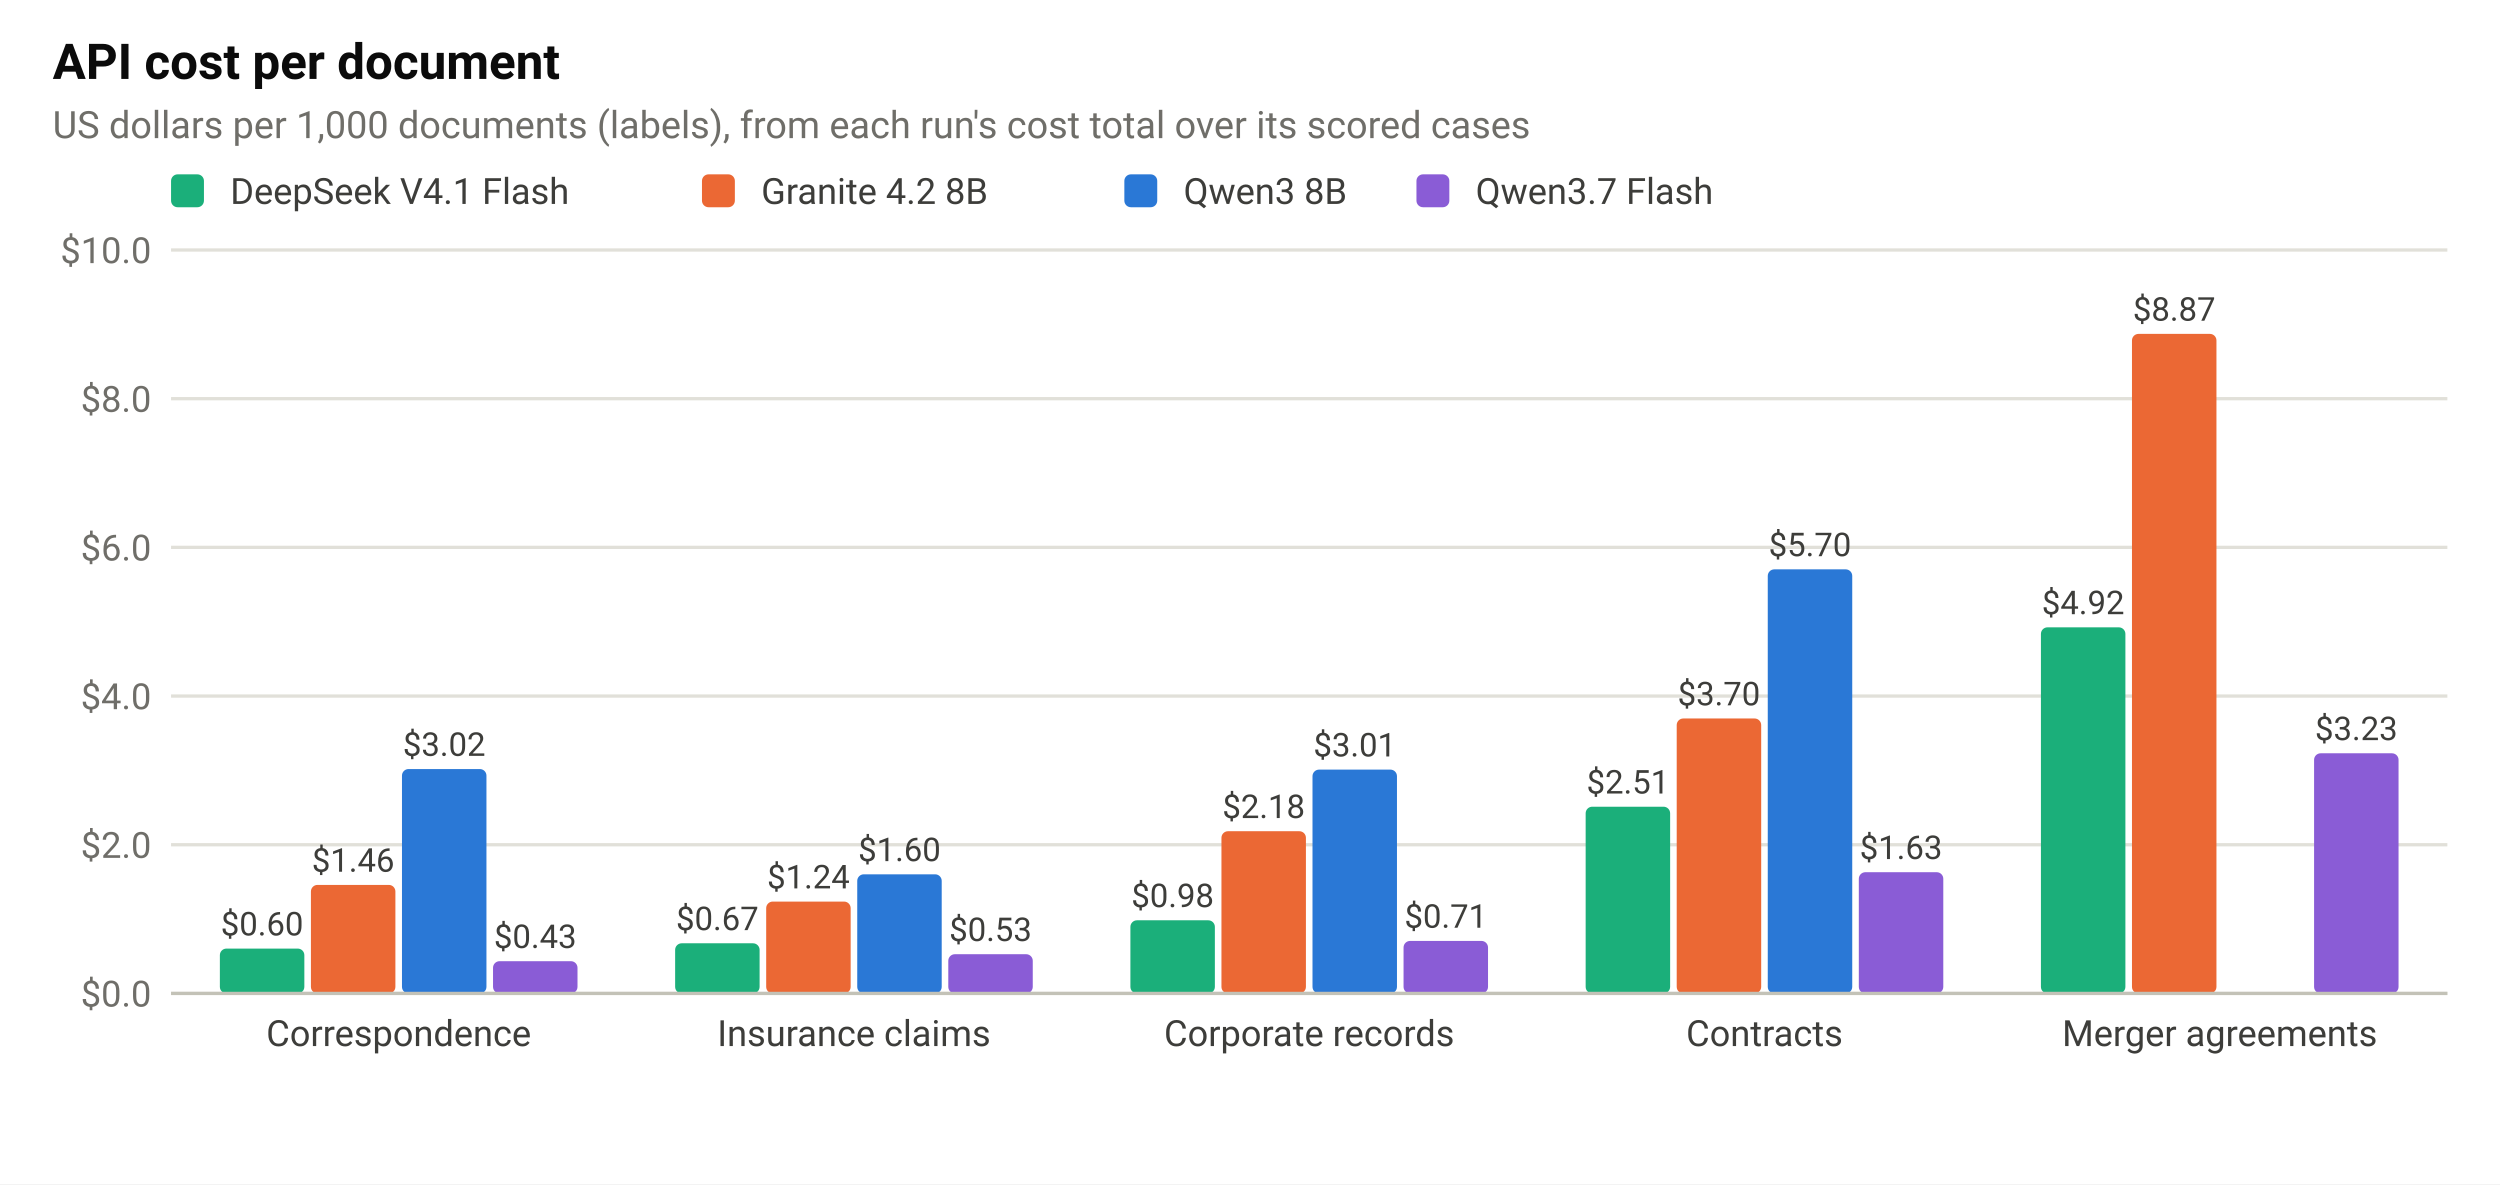
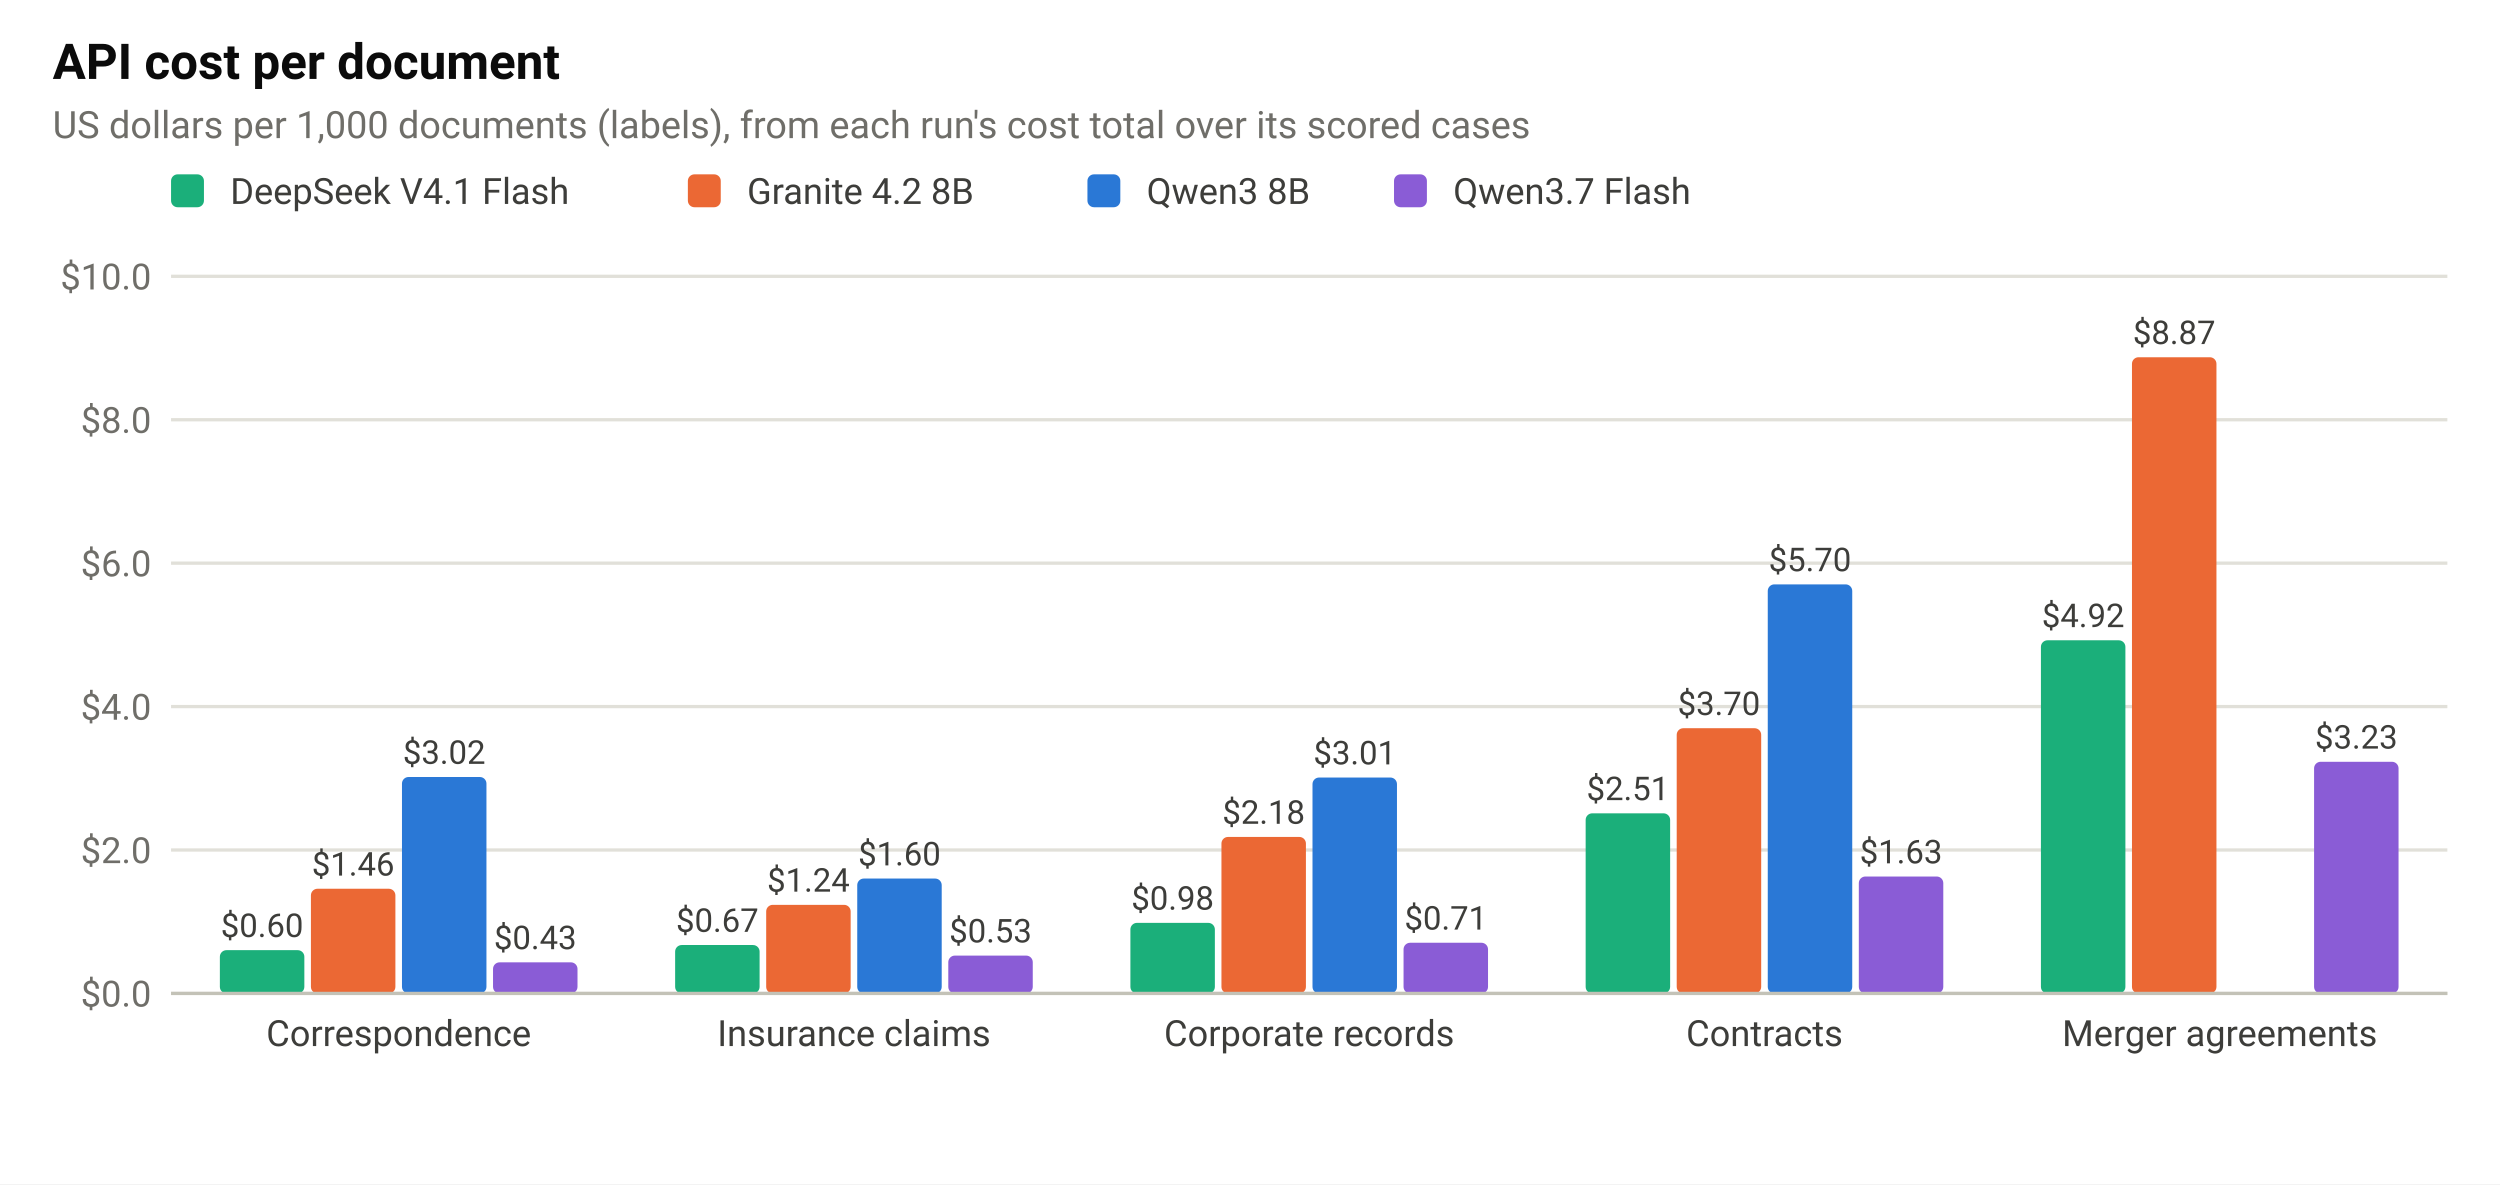
<svg xmlns="http://www.w3.org/2000/svg" width="760" height="360" viewBox="0 0 760 360" font-family="system-ui,-apple-system,'Segoe UI',Roboto,sans-serif" role="img">
  <rect width="760" height="360" fill="#ffffff" />
  <text x="16" y="24" font-size="15" font-weight="600" fill="#0b0b0b">API cost per document</text>
  <text x="16" y="42" font-size="11.5" fill="#6f6e69">US dollars per 1,000 documents (labels), from each run's cost total over its scored cases</text>
  <line x1="52" x2="744" y1="302" y2="302" stroke="#e1e0d9" />
  <text x="46" y="306" font-size="11" fill="#6f6e69" text-anchor="end">$0.0</text>
-   <line x1="52" x2="744" y1="256.8" y2="256.8" stroke="#e1e0d9" />
-   <text x="46" y="260.8" font-size="11" fill="#6f6e69" text-anchor="end">$2.0</text>
-   <line x1="52" x2="744" y1="211.6" y2="211.6" stroke="#e1e0d9" />
-   <text x="46" y="215.6" font-size="11" fill="#6f6e69" text-anchor="end">$4.0</text>
-   <line x1="52" x2="744" y1="166.4" y2="166.4" stroke="#e1e0d9" />
-   <text x="46" y="170.4" font-size="11" fill="#6f6e69" text-anchor="end">$6.0</text>
-   <line x1="52" x2="744" y1="121.2" y2="121.2" stroke="#e1e0d9" />
-   <text x="46" y="125.2" font-size="11" fill="#6f6e69" text-anchor="end">$8.0</text>
-   <line x1="52" x2="744" y1="76" y2="76" stroke="#e1e0d9" />
-   <text x="46" y="80" font-size="11" fill="#6f6e69" text-anchor="end">$10.0</text>
+   <line x1="52" x2="744" y1="258.4" y2="258.4" stroke="#e1e0d9" />
+   <text x="46" y="262.4" font-size="11" fill="#6f6e69" text-anchor="end">$2.0</text>
+   <line x1="52" x2="744" y1="214.8" y2="214.8" stroke="#e1e0d9" />
+   <text x="46" y="218.8" font-size="11" fill="#6f6e69" text-anchor="end">$4.0</text>
+   <line x1="52" x2="744" y1="171.2" y2="171.2" stroke="#e1e0d9" />
+   <text x="46" y="175.2" font-size="11" fill="#6f6e69" text-anchor="end">$6.0</text>
+   <line x1="52" x2="744" y1="127.6" y2="127.6" stroke="#e1e0d9" />
+   <text x="46" y="131.6" font-size="11" fill="#6f6e69" text-anchor="end">$8.0</text>
+   <line x1="52" x2="744" y1="84" y2="84" stroke="#e1e0d9" />
+   <text x="46" y="88" font-size="11" fill="#6f6e69" text-anchor="end">$10.0</text>
  <rect x="52" y="53" width="10" height="10" rx="2" fill="#1baf7a" />
  <text x="70" y="62" font-size="11" fill="#3d3d3a" text-anchor="start">DeepSeek V4.1 Flash</text>
-   <rect x="213.4" y="53" width="10" height="10" rx="2" fill="#eb6834" />
-   <text x="231.4" y="62" font-size="11" fill="#3d3d3a" text-anchor="start">Granite 4.2 8B</text>
-   <rect x="341.8" y="53" width="10" height="10" rx="2" fill="#2a78d6" />
-   <text x="359.8" y="62" font-size="11" fill="#3d3d3a" text-anchor="start">Qwen3 8B</text>
-   <rect x="430.6" y="53" width="10" height="10" rx="2" fill="#8a5cd6" />
-   <text x="448.6" y="62" font-size="11" fill="#3d3d3a" text-anchor="start">Qwen3.7 Flash</text>
-   <rect x="66.84" y="288.37" width="25.68" height="13.63" fill="#1baf7a" rx="2" />
-   <text x="79.68" y="284.37" font-size="10" fill="#3d3d3a" text-anchor="middle">$0.60</text>
-   <rect x="94.52" y="269.01" width="25.68" height="32.99" fill="#eb6834" rx="2" />
-   <text x="107.36" y="265.01" font-size="10" fill="#3d3d3a" text-anchor="middle">$1.46</text>
-   <rect x="122.2" y="233.79" width="25.68" height="68.21" fill="#2a78d6" rx="2" />
-   <text x="135.04" y="229.79" font-size="10" fill="#3d3d3a" text-anchor="middle">$3.02</text>
-   <rect x="149.88" y="292.2" width="25.68" height="9.8" fill="#8a5cd6" rx="2" />
-   <text x="162.72" y="288.2" font-size="10" fill="#3d3d3a" text-anchor="middle">$0.43</text>
+   <rect x="209.11" y="53" width="10" height="10" rx="2" fill="#eb6834" />
+   <text x="227.11" y="62" font-size="11" fill="#3d3d3a" text-anchor="start">Granite 4.2 8B</text>
+   <rect x="330.58" y="53" width="10" height="10" rx="2" fill="#2a78d6" />
+   <text x="348.58" y="62" font-size="11" fill="#3d3d3a" text-anchor="start">Qwen3 8B</text>
+   <rect x="423.78" y="53" width="10" height="10" rx="2" fill="#8a5cd6" />
+   <text x="441.78" y="62" font-size="11" fill="#3d3d3a" text-anchor="start">Qwen3.7 Flash</text>
+   <rect x="66.84" y="288.85" width="25.68" height="13.15" fill="#1baf7a" rx="2" />
+   <text x="79.68" y="284.85" font-size="10" fill="#3d3d3a" text-anchor="middle">$0.60</text>
+   <rect x="94.52" y="270.18" width="25.68" height="31.82" fill="#eb6834" rx="2" />
+   <text x="107.36" y="266.18" font-size="10" fill="#3d3d3a" text-anchor="middle">$1.46</text>
+   <rect x="122.2" y="236.21" width="25.68" height="65.79" fill="#2a78d6" rx="2" />
+   <text x="135.04" y="232.21" font-size="10" fill="#3d3d3a" text-anchor="middle">$3.02</text>
+   <rect x="149.88" y="292.55" width="25.68" height="9.45" fill="#8a5cd6" rx="2" />
+   <text x="162.72" y="288.55" font-size="10" fill="#3d3d3a" text-anchor="middle">$0.43</text>
  <text x="121.2" y="318" font-size="11" fill="#3d3d3a" text-anchor="middle">Correspondence</text>
-   <rect x="205.24" y="286.76" width="25.68" height="15.24" fill="#1baf7a" rx="2" />
-   <text x="218.08" y="282.76" font-size="10" fill="#3d3d3a" text-anchor="middle">$0.67</text>
-   <rect x="232.92" y="274.08" width="25.68" height="27.92" fill="#eb6834" rx="2" />
-   <text x="245.76" y="270.08" font-size="10" fill="#3d3d3a" text-anchor="middle">$1.24</text>
-   <rect x="260.6" y="265.79" width="25.68" height="36.21" fill="#2a78d6" rx="2" />
-   <text x="273.44" y="261.79" font-size="10" fill="#3d3d3a" text-anchor="middle">$1.60</text>
-   <rect x="288.28" y="290.08" width="25.68" height="11.92" fill="#8a5cd6" rx="2" />
-   <text x="301.12" y="286.08" font-size="10" fill="#3d3d3a" text-anchor="middle">$0.53</text>
+   <rect x="205.24" y="287.29" width="25.68" height="14.71" fill="#1baf7a" rx="2" />
+   <text x="218.08" y="283.29" font-size="10" fill="#3d3d3a" text-anchor="middle">$0.67</text>
+   <rect x="232.92" y="275.07" width="25.68" height="26.93" fill="#eb6834" rx="2" />
+   <text x="245.76" y="271.07" font-size="10" fill="#3d3d3a" text-anchor="middle">$1.24</text>
+   <rect x="260.6" y="267.08" width="25.68" height="34.92" fill="#2a78d6" rx="2" />
+   <text x="273.44" y="263.08" font-size="10" fill="#3d3d3a" text-anchor="middle">$1.60</text>
+   <rect x="288.28" y="290.5" width="25.68" height="11.5" fill="#8a5cd6" rx="2" />
+   <text x="301.12" y="286.5" font-size="10" fill="#3d3d3a" text-anchor="middle">$0.53</text>
  <text x="259.6" y="318" font-size="11" fill="#3d3d3a" text-anchor="middle">Insurance claims</text>
-   <rect x="343.64" y="279.77" width="25.68" height="22.23" fill="#1baf7a" rx="2" />
-   <text x="356.48" y="275.77" font-size="10" fill="#3d3d3a" text-anchor="middle">$0.98</text>
-   <rect x="371.32" y="252.69" width="25.68" height="49.31" fill="#eb6834" rx="2" />
-   <text x="384.16" y="248.69" font-size="10" fill="#3d3d3a" text-anchor="middle">$2.18</text>
-   <rect x="399" y="233.96" width="25.68" height="68.04" fill="#2a78d6" rx="2" />
-   <text x="411.84" y="229.96" font-size="10" fill="#3d3d3a" text-anchor="middle">$3.01</text>
-   <rect x="426.68" y="286.04" width="25.68" height="15.96" fill="#8a5cd6" rx="2" />
-   <text x="439.52" y="282.04" font-size="10" fill="#3d3d3a" text-anchor="middle">$0.71</text>
+   <rect x="343.64" y="280.55" width="25.68" height="21.45" fill="#1baf7a" rx="2" />
+   <text x="356.48" y="276.55" font-size="10" fill="#3d3d3a" text-anchor="middle">$0.98</text>
+   <rect x="371.32" y="254.43" width="25.68" height="47.57" fill="#eb6834" rx="2" />
+   <text x="384.16" y="250.43" font-size="10" fill="#3d3d3a" text-anchor="middle">$2.18</text>
+   <rect x="399" y="236.37" width="25.68" height="65.63" fill="#2a78d6" rx="2" />
+   <text x="411.84" y="232.37" font-size="10" fill="#3d3d3a" text-anchor="middle">$3.01</text>
+   <rect x="426.68" y="286.6" width="25.68" height="15.4" fill="#8a5cd6" rx="2" />
+   <text x="439.52" y="282.6" font-size="10" fill="#3d3d3a" text-anchor="middle">$0.71</text>
  <text x="398" y="318" font-size="11" fill="#3d3d3a" text-anchor="middle">Corporate records</text>
-   <rect x="482.04" y="245.24" width="25.68" height="56.76" fill="#1baf7a" rx="2" />
-   <text x="494.88" y="241.24" font-size="10" fill="#3d3d3a" text-anchor="middle">$2.51</text>
-   <rect x="509.72" y="218.42" width="25.68" height="83.58" fill="#eb6834" rx="2" />
-   <text x="522.56" y="214.42" font-size="10" fill="#3d3d3a" text-anchor="middle">$3.70</text>
-   <rect x="537.4" y="173.08" width="25.68" height="128.92" fill="#2a78d6" rx="2" />
-   <text x="550.24" y="169.08" font-size="10" fill="#3d3d3a" text-anchor="middle">$5.70</text>
-   <rect x="565.08" y="265.15" width="25.68" height="36.85" fill="#8a5cd6" rx="2" />
-   <text x="577.92" y="261.15" font-size="10" fill="#3d3d3a" text-anchor="middle">$1.63</text>
+   <rect x="482.04" y="247.25" width="25.68" height="54.75" fill="#1baf7a" rx="2" />
+   <text x="494.88" y="243.25" font-size="10" fill="#3d3d3a" text-anchor="middle">$2.51</text>
+   <rect x="509.72" y="221.38" width="25.68" height="80.62" fill="#eb6834" rx="2" />
+   <text x="522.56" y="217.38" font-size="10" fill="#3d3d3a" text-anchor="middle">$3.70</text>
+   <rect x="537.4" y="177.65" width="25.68" height="124.35" fill="#2a78d6" rx="2" />
+   <text x="550.24" y="173.65" font-size="10" fill="#3d3d3a" text-anchor="middle">$5.70</text>
+   <rect x="565.08" y="266.46" width="25.68" height="35.54" fill="#8a5cd6" rx="2" />
+   <text x="577.92" y="262.46" font-size="10" fill="#3d3d3a" text-anchor="middle">$1.63</text>
  <text x="536.4" y="318" font-size="11" fill="#3d3d3a" text-anchor="middle">Contracts</text>
-   <rect x="620.44" y="190.71" width="25.68" height="111.29" fill="#1baf7a" rx="2" />
-   <text x="633.28" y="186.71" font-size="10" fill="#3d3d3a" text-anchor="middle">$4.92</text>
-   <rect x="648.12" y="101.5" width="25.68" height="200.5" fill="#eb6834" rx="2" />
-   <text x="660.96" y="97.5" font-size="10" fill="#3d3d3a" text-anchor="middle">$8.87</text>
-   <rect x="703.48" y="229" width="25.68" height="73" fill="#8a5cd6" rx="2" />
-   <text x="716.32" y="225" font-size="10" fill="#3d3d3a" text-anchor="middle">$3.23</text>
+   <rect x="620.44" y="194.65" width="25.68" height="107.35" fill="#1baf7a" rx="2" />
+   <text x="633.28" y="190.65" font-size="10" fill="#3d3d3a" text-anchor="middle">$4.92</text>
+   <rect x="648.12" y="108.6" width="25.68" height="193.4" fill="#eb6834" rx="2" />
+   <text x="660.96" y="104.6" font-size="10" fill="#3d3d3a" text-anchor="middle">$8.87</text>
+   <rect x="703.48" y="231.58" width="25.68" height="70.42" fill="#8a5cd6" rx="2" />
+   <text x="716.32" y="227.58" font-size="10" fill="#3d3d3a" text-anchor="middle">$3.23</text>
  <text x="674.8" y="318" font-size="11" fill="#3d3d3a" text-anchor="middle">Merger agreements</text>
  <line x1="52" x2="744" y1="302" y2="302" stroke="#c3c2b7" />
</svg>
